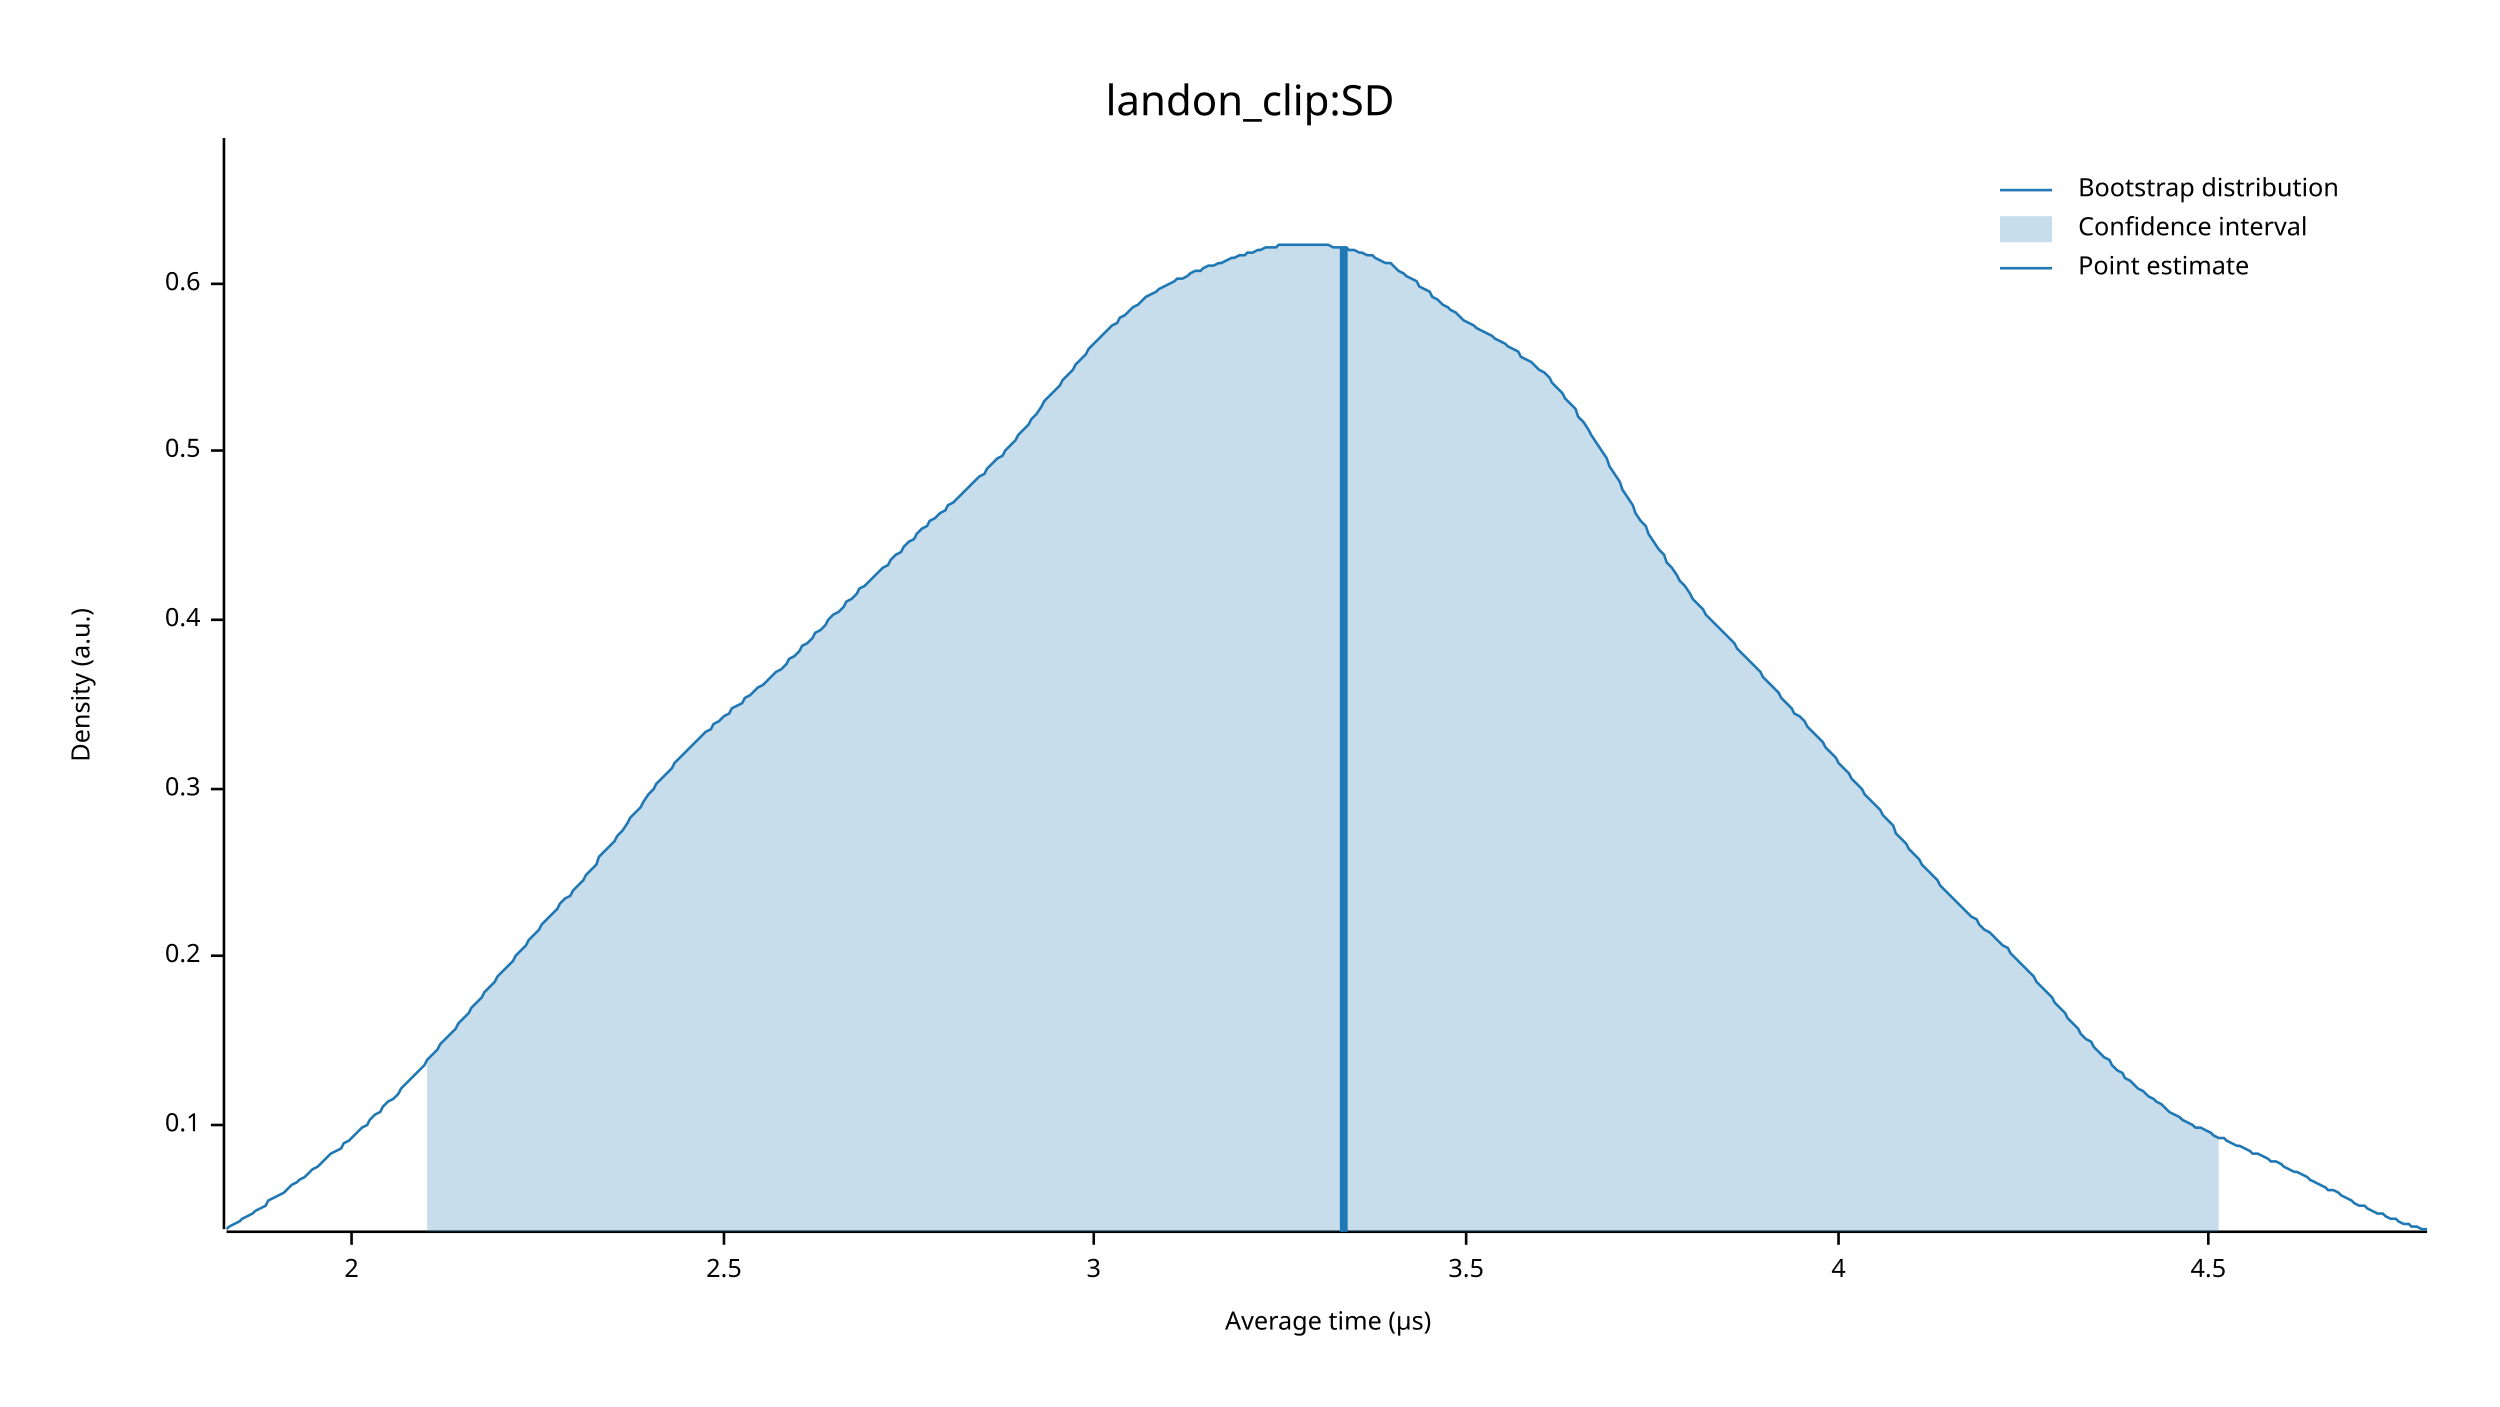
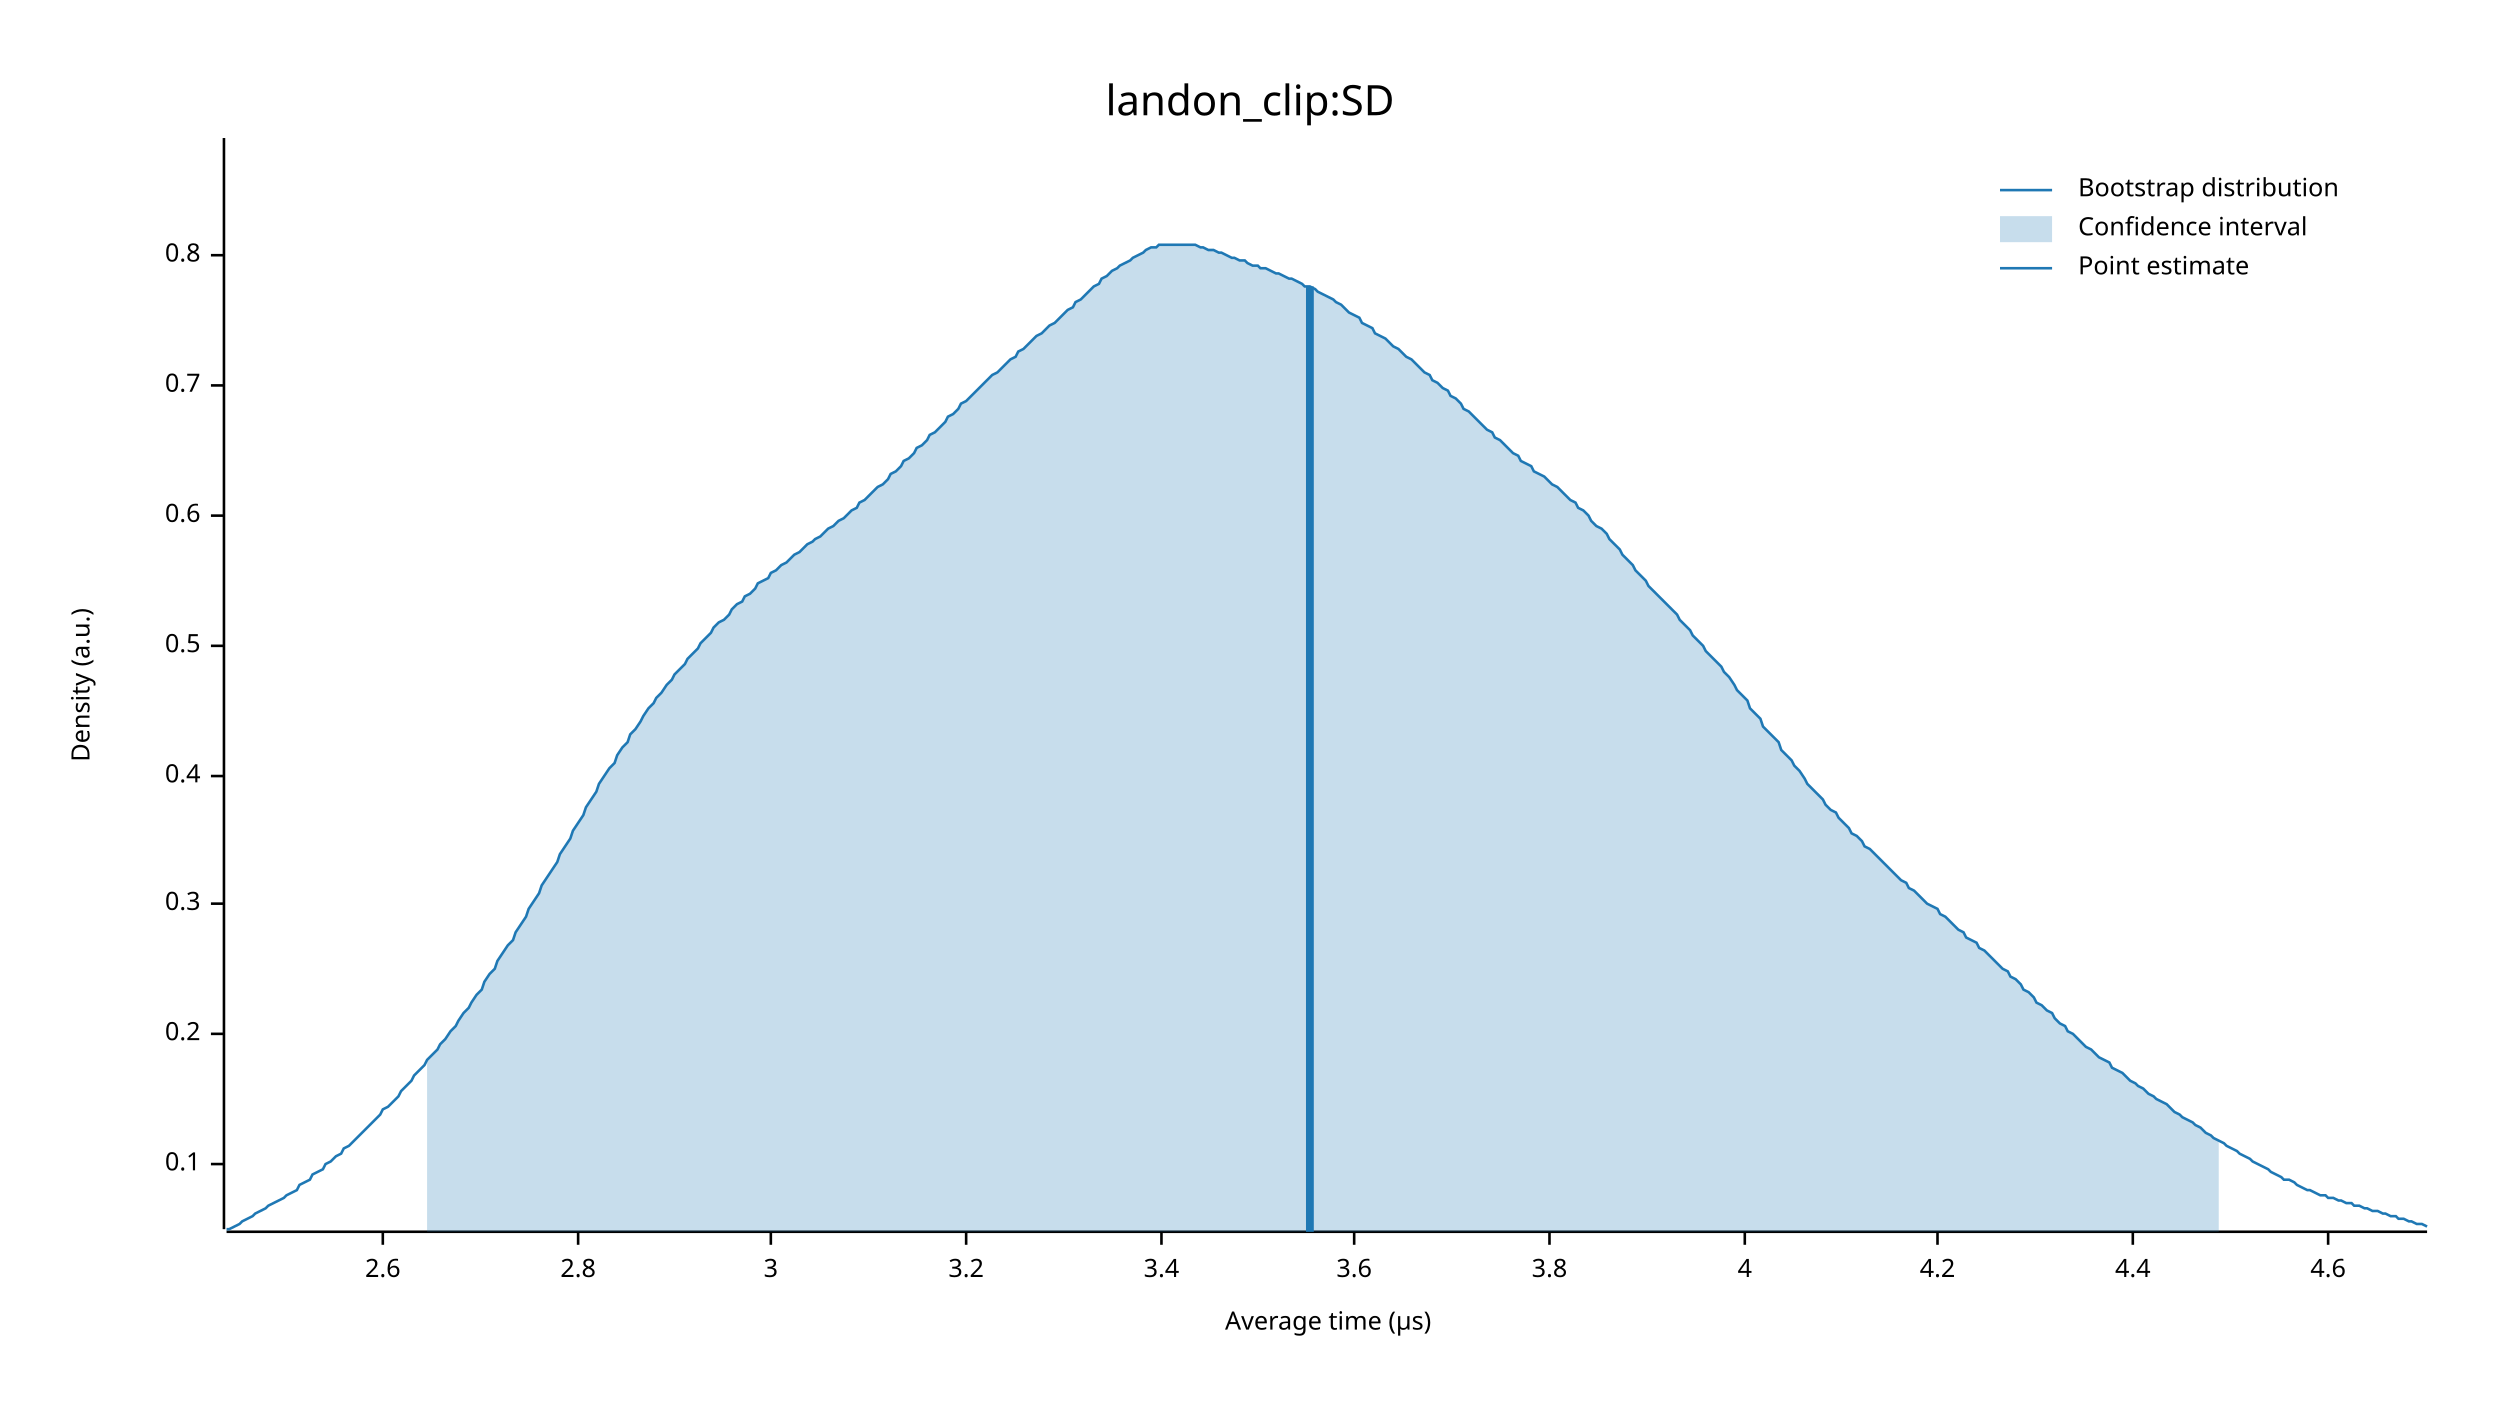
<svg xmlns="http://www.w3.org/2000/svg" width="960" height="540" viewBox="0 0 960 540">
  <text x="480" y="32" dy="0.76em" text-anchor="middle" font-family="sans-serif" font-size="16.129" opacity="1" fill="#000000">
landon_clip:SD
</text>
  <text x="27" y="263" dy="0.76em" text-anchor="middle" font-family="sans-serif" font-size="9.677" opacity="1" fill="#000000" transform="rotate(270, 27, 263)">
Density (a.u.)
</text>
  <text x="510" y="513" dy="-0.5ex" text-anchor="middle" font-family="sans-serif" font-size="9.677" opacity="1" fill="#000000">
Average time (µs)
</text>
  <polyline fill="none" opacity="1" stroke="#000000" stroke-width="1" points="86,53 86,472 " />
-   <text x="77" y="432" dy="0.5ex" text-anchor="end" font-family="sans-serif" font-size="9.677" opacity="1" fill="#000000">
+   <text x="77" y="447" dy="0.5ex" text-anchor="end" font-family="sans-serif" font-size="9.677" opacity="1" fill="#000000">
0.1
</text>
-   <polyline fill="none" opacity="1" stroke="#000000" stroke-width="1" points="81,432 86,432 " />
-   <text x="77" y="367" dy="0.5ex" text-anchor="end" font-family="sans-serif" font-size="9.677" opacity="1" fill="#000000">
+   <polyline fill="none" opacity="1" stroke="#000000" stroke-width="1" points="81,447 86,447 " />
+   <text x="77" y="397" dy="0.5ex" text-anchor="end" font-family="sans-serif" font-size="9.677" opacity="1" fill="#000000">
0.2
</text>
-   <polyline fill="none" opacity="1" stroke="#000000" stroke-width="1" points="81,367 86,367 " />
-   <text x="77" y="303" dy="0.5ex" text-anchor="end" font-family="sans-serif" font-size="9.677" opacity="1" fill="#000000">
+   <polyline fill="none" opacity="1" stroke="#000000" stroke-width="1" points="81,397 86,397 " />
+   <text x="77" y="347" dy="0.5ex" text-anchor="end" font-family="sans-serif" font-size="9.677" opacity="1" fill="#000000">
0.3
</text>
-   <polyline fill="none" opacity="1" stroke="#000000" stroke-width="1" points="81,303 86,303 " />
-   <text x="77" y="238" dy="0.5ex" text-anchor="end" font-family="sans-serif" font-size="9.677" opacity="1" fill="#000000">
+   <polyline fill="none" opacity="1" stroke="#000000" stroke-width="1" points="81,347 86,347 " />
+   <text x="77" y="298" dy="0.5ex" text-anchor="end" font-family="sans-serif" font-size="9.677" opacity="1" fill="#000000">
0.4
</text>
-   <polyline fill="none" opacity="1" stroke="#000000" stroke-width="1" points="81,238 86,238 " />
-   <text x="77" y="173" dy="0.5ex" text-anchor="end" font-family="sans-serif" font-size="9.677" opacity="1" fill="#000000">
+   <polyline fill="none" opacity="1" stroke="#000000" stroke-width="1" points="81,298 86,298 " />
+   <text x="77" y="248" dy="0.5ex" text-anchor="end" font-family="sans-serif" font-size="9.677" opacity="1" fill="#000000">
0.5
</text>
-   <polyline fill="none" opacity="1" stroke="#000000" stroke-width="1" points="81,173 86,173 " />
-   <text x="77" y="109" dy="0.5ex" text-anchor="end" font-family="sans-serif" font-size="9.677" opacity="1" fill="#000000">
+   <polyline fill="none" opacity="1" stroke="#000000" stroke-width="1" points="81,248 86,248 " />
+   <text x="77" y="198" dy="0.5ex" text-anchor="end" font-family="sans-serif" font-size="9.677" opacity="1" fill="#000000">
0.6
</text>
-   <polyline fill="none" opacity="1" stroke="#000000" stroke-width="1" points="81,109 86,109 " />
+   <polyline fill="none" opacity="1" stroke="#000000" stroke-width="1" points="81,198 86,198 " />
+   <text x="77" y="148" dy="0.5ex" text-anchor="end" font-family="sans-serif" font-size="9.677" opacity="1" fill="#000000">
+ 0.7
+ </text>
+   <polyline fill="none" opacity="1" stroke="#000000" stroke-width="1" points="81,148 86,148 " />
+   <text x="77" y="98" dy="0.5ex" text-anchor="end" font-family="sans-serif" font-size="9.677" opacity="1" fill="#000000">
+ 0.8
+ </text>
+   <polyline fill="none" opacity="1" stroke="#000000" stroke-width="1" points="81,98 86,98 " />
  <polyline fill="none" opacity="1" stroke="#000000" stroke-width="1" points="87,473 932,473 " />
-   <text x="135" y="483" dy="0.76em" text-anchor="middle" font-family="sans-serif" font-size="9.677" opacity="1" fill="#000000">
- 2
+   <text x="147" y="483" dy="0.76em" text-anchor="middle" font-family="sans-serif" font-size="9.677" opacity="1" fill="#000000">
+ 2.6
</text>
-   <polyline fill="none" opacity="1" stroke="#000000" stroke-width="1" points="135,473 135,478 " />
-   <text x="278" y="483" dy="0.76em" text-anchor="middle" font-family="sans-serif" font-size="9.677" opacity="1" fill="#000000">
- 2.5
+   <polyline fill="none" opacity="1" stroke="#000000" stroke-width="1" points="147,473 147,478 " />
+   <text x="222" y="483" dy="0.76em" text-anchor="middle" font-family="sans-serif" font-size="9.677" opacity="1" fill="#000000">
+ 2.8
</text>
-   <polyline fill="none" opacity="1" stroke="#000000" stroke-width="1" points="278,473 278,478 " />
-   <text x="420" y="483" dy="0.76em" text-anchor="middle" font-family="sans-serif" font-size="9.677" opacity="1" fill="#000000">
+   <polyline fill="none" opacity="1" stroke="#000000" stroke-width="1" points="222,473 222,478 " />
+   <text x="296" y="483" dy="0.76em" text-anchor="middle" font-family="sans-serif" font-size="9.677" opacity="1" fill="#000000">
3
</text>
-   <polyline fill="none" opacity="1" stroke="#000000" stroke-width="1" points="420,473 420,478 " />
-   <text x="563" y="483" dy="0.76em" text-anchor="middle" font-family="sans-serif" font-size="9.677" opacity="1" fill="#000000">
- 3.5
+   <polyline fill="none" opacity="1" stroke="#000000" stroke-width="1" points="296,473 296,478 " />
+   <text x="371" y="483" dy="0.76em" text-anchor="middle" font-family="sans-serif" font-size="9.677" opacity="1" fill="#000000">
+ 3.2
</text>
-   <polyline fill="none" opacity="1" stroke="#000000" stroke-width="1" points="563,473 563,478 " />
-   <text x="706" y="483" dy="0.76em" text-anchor="middle" font-family="sans-serif" font-size="9.677" opacity="1" fill="#000000">
+   <polyline fill="none" opacity="1" stroke="#000000" stroke-width="1" points="371,473 371,478 " />
+   <text x="446" y="483" dy="0.76em" text-anchor="middle" font-family="sans-serif" font-size="9.677" opacity="1" fill="#000000">
+ 3.4
+ </text>
+   <polyline fill="none" opacity="1" stroke="#000000" stroke-width="1" points="446,473 446,478 " />
+   <text x="520" y="483" dy="0.76em" text-anchor="middle" font-family="sans-serif" font-size="9.677" opacity="1" fill="#000000">
+ 3.6
+ </text>
+   <polyline fill="none" opacity="1" stroke="#000000" stroke-width="1" points="520,473 520,478 " />
+   <text x="595" y="483" dy="0.76em" text-anchor="middle" font-family="sans-serif" font-size="9.677" opacity="1" fill="#000000">
+ 3.8
+ </text>
+   <polyline fill="none" opacity="1" stroke="#000000" stroke-width="1" points="595,473 595,478 " />
+   <text x="670" y="483" dy="0.76em" text-anchor="middle" font-family="sans-serif" font-size="9.677" opacity="1" fill="#000000">
4
</text>
-   <polyline fill="none" opacity="1" stroke="#000000" stroke-width="1" points="706,473 706,478 " />
-   <text x="848" y="483" dy="0.76em" text-anchor="middle" font-family="sans-serif" font-size="9.677" opacity="1" fill="#000000">
- 4.5
+   <polyline fill="none" opacity="1" stroke="#000000" stroke-width="1" points="670,473 670,478 " />
+   <text x="744" y="483" dy="0.76em" text-anchor="middle" font-family="sans-serif" font-size="9.677" opacity="1" fill="#000000">
+ 4.2
</text>
-   <polyline fill="none" opacity="1" stroke="#000000" stroke-width="1" points="848,473 848,478 " />
-   <polyline fill="none" opacity="1" stroke="#1F78B4" stroke-width="1" points="87,472 88,471 90,470 92,469 93,468 95,467 97,466 98,465 100,464 102,463 103,461 105,460 107,459 109,458 110,457 112,455 114,454 115,453 117,452 119,450 120,449 122,448 124,446 125,445 127,443 129,442 131,441 132,439 134,438 136,436 137,435 139,433 141,432 142,430 144,428 146,427 147,425 149,423 151,422 153,420 154,418 156,416 158,414 159,413 161,411 163,409 164,407 166,405 168,403 169,401 171,399 173,397 175,395 176,393 178,391 180,389 181,387 183,385 185,383 186,381 188,379 190,377 191,375 193,373 195,371 197,369 198,367 200,365 202,363 203,361 205,359 207,357 208,355 210,353 212,351 214,349 215,347 217,345 219,344 220,342 222,340 224,338 225,336 227,334 229,332 230,329 232,327 234,325 236,323 237,321 239,319 241,316 242,314 244,312 246,310 247,308 249,305 251,303 252,301 254,299 256,297 258,295 259,293 261,291 263,289 264,288 266,286 268,284 269,283 271,281 273,280 274,278 276,277 278,275 280,274 281,272 283,271 285,270 286,268 288,267 290,265 291,264 293,263 295,261 296,260 298,258 300,257 302,255 303,253 305,252 307,250 308,248 310,247 312,245 313,243 315,242 317,240 318,238 320,236 322,235 324,233 325,231 327,230 329,228 330,226 332,225 334,223 335,222 337,220 339,218 341,217 342,215 344,213 346,212 347,210 349,208 351,207 352,205 354,203 356,202 357,200 359,199 361,197 363,196 364,194 366,193 368,191 369,190 371,188 373,186 374,185 376,183 378,182 379,180 381,178 383,176 385,175 386,173 388,171 390,169 391,167 393,165 395,163 396,161 398,159 400,156 401,154 403,152 405,150 407,148 408,146 410,144 412,142 413,140 415,138 417,136 418,134 420,132 422,130 423,129 425,127 427,125 429,124 430,122 432,121 434,119 435,118 437,117 439,115 440,114 442,113 444,112 445,111 447,110 449,109 451,108 452,107 454,107 456,106 457,105 459,104 461,104 462,103 464,102 466,102 468,101 469,101 471,100 473,99 474,99 476,98 478,98 479,97 481,97 483,96 484,96 486,95 488,95 490,95 491,94 493,94 495,94 496,94 498,94 500,94 501,94 503,94 505,94 506,94 508,94 510,94 512,95 513,95 515,95 517,95 518,96 520,96 522,97 523,97 525,98 527,98 528,99 530,100 532,101 534,101 535,102 537,104 539,105 540,106 542,107 544,108 545,110 547,111 549,112 550,114 552,115 554,117 556,118 557,119 559,120 561,122 562,123 564,124 566,125 567,126 569,127 571,128 573,129 574,130 576,131 578,132 579,133 581,134 583,135 584,137 586,138 588,139 589,140 591,142 593,143 595,145 596,147 598,149 600,151 601,153 603,155 605,157 606,160 608,162 610,165 611,167 613,170 615,173 617,176 618,179 620,182 622,185 623,188 625,191 627,194 628,197 630,200 632,202 633,205 635,208 637,211 639,213 640,216 642,218 644,221 645,223 647,225 649,228 650,230 652,232 654,234 655,236 657,238 659,240 661,242 662,243 664,245 666,247 667,249 669,251 671,253 672,254 674,256 676,258 677,260 679,262 681,264 683,266 684,268 686,270 688,272 689,274 691,275 693,277 694,279 696,281 698,283 700,285 701,287 703,289 705,291 706,293 708,295 710,297 711,299 713,301 715,303 716,305 718,307 720,309 722,311 723,313 725,315 727,317 728,320 730,322 732,324 733,326 735,328 737,330 738,332 740,334 742,336 744,338 745,340 747,342 749,344 750,345 752,347 754,349 755,350 757,352 759,353 760,355 762,357 764,358 766,360 767,361 769,363 771,364 772,366 774,368 776,370 777,371 779,373 781,375 782,377 784,379 786,381 788,383 789,385 791,387 793,389 794,391 796,393 798,395 799,397 801,399 803,400 804,402 806,404 808,406 810,407 811,409 813,411 815,412 816,414 818,415 820,417 821,418 823,419 825,421 827,422 828,423 830,424 832,426 833,427 835,428 837,429 838,430 840,431 842,432 843,433 845,433 847,434 849,435 850,436 852,437 854,437 855,438 857,439 859,440 860,440 862,441 864,442 865,443 867,443 869,444 871,445 872,446 874,446 876,447 877,448 879,449 881,450 882,450 884,451 886,452 887,453 889,454 891,455 893,456 894,457 896,457 898,458 899,459 901,460 903,461 904,462 906,463 908,463 909,464 911,465 913,466 915,466 916,467 918,468 920,468 921,469 923,470 925,470 926,471 928,471 930,472 932,472 " />
-   <polygon opacity="0.25" fill="#1F78B4" points="164,407 166,405 168,403 169,401 171,399 173,397 175,395 176,393 178,391 180,389 181,387 183,385 185,383 186,381 188,379 190,377 191,375 193,373 195,371 197,369 198,367 200,365 202,363 203,361 205,359 207,357 208,355 210,353 212,351 214,349 215,347 217,345 219,344 220,342 222,340 224,338 225,336 227,334 229,332 230,329 232,327 234,325 236,323 237,321 239,319 241,316 242,314 244,312 246,310 247,308 249,305 251,303 252,301 254,299 256,297 258,295 259,293 261,291 263,289 264,288 266,286 268,284 269,283 271,281 273,280 274,278 276,277 278,275 280,274 281,272 283,271 285,270 286,268 288,267 290,265 291,264 293,263 295,261 296,260 298,258 300,257 302,255 303,253 305,252 307,250 308,248 310,247 312,245 313,243 315,242 317,240 318,238 320,236 322,235 324,233 325,231 327,230 329,228 330,226 332,225 334,223 335,222 337,220 339,218 341,217 342,215 344,213 346,212 347,210 349,208 351,207 352,205 354,203 356,202 357,200 359,199 361,197 363,196 364,194 366,193 368,191 369,190 371,188 373,186 374,185 376,183 378,182 379,180 381,178 383,176 385,175 386,173 388,171 390,169 391,167 393,165 395,163 396,161 398,159 400,156 401,154 403,152 405,150 407,148 408,146 410,144 412,142 413,140 415,138 417,136 418,134 420,132 422,130 423,129 425,127 427,125 429,124 430,122 432,121 434,119 435,118 437,117 439,115 440,114 442,113 444,112 445,111 447,110 449,109 451,108 452,107 454,107 456,106 457,105 459,104 461,104 462,103 464,102 466,102 468,101 469,101 471,100 473,99 474,99 476,98 478,98 479,97 481,97 483,96 484,96 486,95 488,95 490,95 491,94 493,94 495,94 496,94 498,94 500,94 501,94 503,94 505,94 506,94 508,94 510,94 512,95 513,95 515,95 517,95 518,96 520,96 522,97 523,97 525,98 527,98 528,99 530,100 532,101 534,101 535,102 537,104 539,105 540,106 542,107 544,108 545,110 547,111 549,112 550,114 552,115 554,117 556,118 557,119 559,120 561,122 562,123 564,124 566,125 567,126 569,127 571,128 573,129 574,130 576,131 578,132 579,133 581,134 583,135 584,137 586,138 588,139 589,140 591,142 593,143 595,145 596,147 598,149 600,151 601,153 603,155 605,157 606,160 608,162 610,165 611,167 613,170 615,173 617,176 618,179 620,182 622,185 623,188 625,191 627,194 628,197 630,200 632,202 633,205 635,208 637,211 639,213 640,216 642,218 644,221 645,223 647,225 649,228 650,230 652,232 654,234 655,236 657,238 659,240 661,242 662,243 664,245 666,247 667,249 669,251 671,253 672,254 674,256 676,258 677,260 679,262 681,264 683,266 684,268 686,270 688,272 689,274 691,275 693,277 694,279 696,281 698,283 700,285 701,287 703,289 705,291 706,293 708,295 710,297 711,299 713,301 715,303 716,305 718,307 720,309 722,311 723,313 725,315 727,317 728,320 730,322 732,324 733,326 735,328 737,330 738,332 740,334 742,336 744,338 745,340 747,342 749,344 750,345 752,347 754,349 755,350 757,352 759,353 760,355 762,357 764,358 766,360 767,361 769,363 771,364 772,366 774,368 776,370 777,371 779,373 781,375 782,377 784,379 786,381 788,383 789,385 791,387 793,389 794,391 796,393 798,395 799,397 801,399 803,400 804,402 806,404 808,406 810,407 811,409 813,411 815,412 816,414 818,415 820,417 821,418 823,419 825,421 827,422 828,423 830,424 832,426 833,427 835,428 837,429 838,430 840,431 842,432 843,433 845,433 847,434 849,435 850,436 852,437 852,473 164,473 " />
-   <polyline fill="none" opacity="1" stroke="#1F78B4" stroke-width="3" points="516,473 516,95 " />
+   <polyline fill="none" opacity="1" stroke="#000000" stroke-width="1" points="744,473 744,478 " />
+   <text x="819" y="483" dy="0.76em" text-anchor="middle" font-family="sans-serif" font-size="9.677" opacity="1" fill="#000000">
+ 4.4
+ </text>
+   <polyline fill="none" opacity="1" stroke="#000000" stroke-width="1" points="819,473 819,478 " />
+   <text x="894" y="483" dy="0.76em" text-anchor="middle" font-family="sans-serif" font-size="9.677" opacity="1" fill="#000000">
+ 4.6
+ </text>
+   <polyline fill="none" opacity="1" stroke="#000000" stroke-width="1" points="894,473 894,478 " />
+   <polyline fill="none" opacity="1" stroke="#1F78B4" stroke-width="1" points="87,472 88,472 90,471 92,470 93,469 95,468 97,467 98,466 100,465 102,464 103,463 105,462 107,461 109,460 110,459 112,458 114,457 115,455 117,454 119,453 120,451 122,450 124,449 125,447 127,446 129,444 131,443 132,441 134,440 136,438 137,437 139,435 141,433 142,432 144,430 146,428 147,426 149,425 151,423 153,421 154,419 156,417 158,415 159,413 161,411 163,409 164,407 166,405 168,403 169,401 171,399 173,396 175,394 176,392 178,389 180,387 181,385 183,382 185,380 186,377 188,374 190,372 191,369 193,366 195,363 197,361 198,358 200,355 202,352 203,349 205,346 207,343 208,340 210,337 212,334 214,331 215,328 217,325 219,322 220,319 222,316 224,313 225,310 227,307 229,304 230,301 232,298 234,295 236,293 237,290 239,287 241,285 242,282 244,280 246,277 247,275 249,272 251,270 252,268 254,266 256,263 258,261 259,259 261,257 263,255 264,253 266,251 268,249 269,247 271,245 273,243 274,241 276,239 278,238 280,236 281,234 283,232 285,231 286,229 288,228 290,226 291,224 293,223 295,222 296,220 298,219 300,217 302,216 303,215 305,213 307,212 308,211 310,209 312,208 313,207 315,206 317,204 318,203 320,202 322,200 324,199 325,198 327,196 329,195 330,193 332,192 334,190 335,189 337,187 339,186 341,184 342,182 344,181 346,179 347,177 349,176 351,174 352,172 354,171 356,169 357,167 359,166 361,164 363,162 364,160 366,159 368,157 369,155 371,154 373,152 374,151 376,149 378,147 379,146 381,144 383,143 385,141 386,140 388,138 390,137 391,135 393,134 395,132 396,131 398,129 400,128 401,127 403,125 405,124 407,122 408,121 410,119 412,118 413,116 415,115 417,113 418,112 420,110 422,109 423,107 425,106 427,104 429,103 430,102 432,101 434,100 435,99 437,98 439,97 440,96 442,95 444,95 445,94 447,94 449,94 451,94 452,94 454,94 456,94 457,94 459,94 461,95 462,95 464,96 466,96 468,97 469,97 471,98 473,99 474,99 476,100 478,100 479,101 481,102 483,102 484,103 486,103 488,104 490,105 491,105 493,106 495,107 496,107 498,108 500,109 501,110 503,110 505,111 506,112 508,113 510,114 512,115 513,116 515,117 517,119 518,120 520,121 522,122 523,124 525,125 527,126 528,128 530,129 532,130 534,132 535,133 537,134 539,136 540,137 542,138 544,140 545,141 547,143 549,144 550,146 552,147 554,149 556,150 557,152 559,153 561,155 562,157 564,158 566,160 567,161 569,163 571,165 573,166 574,168 576,169 578,171 579,172 581,174 583,175 584,177 586,178 588,179 589,181 591,182 593,183 595,185 596,186 598,187 600,189 601,190 603,192 605,193 606,195 608,196 610,198 611,200 613,202 615,203 617,205 618,207 620,209 622,211 623,213 625,215 627,217 628,219 630,221 632,223 633,225 635,227 637,229 639,231 640,232 642,234 644,236 645,238 647,240 649,242 650,244 652,246 654,248 655,250 657,252 659,254 661,256 662,258 664,260 666,263 667,265 669,267 671,269 672,272 674,274 676,276 677,279 679,281 681,283 683,285 684,288 686,290 688,292 689,294 691,296 693,299 694,301 696,303 698,305 700,307 701,309 703,311 705,312 706,314 708,316 710,318 711,320 713,321 715,323 716,325 718,326 720,328 722,330 723,331 725,333 727,335 728,336 730,338 732,339 733,341 735,342 737,344 738,345 740,347 742,348 744,349 745,351 747,352 749,354 750,355 752,357 754,358 755,360 757,361 759,362 760,364 762,365 764,367 766,369 767,370 769,372 771,373 772,375 774,376 776,378 777,380 779,381 781,383 782,385 784,386 786,388 788,389 789,391 791,393 793,394 794,396 796,397 798,399 799,400 801,402 803,403 804,404 806,406 808,407 810,408 811,410 813,411 815,412 816,413 818,415 820,416 821,417 823,418 825,420 827,421 828,422 830,423 832,424 833,425 835,427 837,428 838,429 840,430 842,431 843,432 845,433 847,435 849,436 850,437 852,438 854,439 855,440 857,441 859,442 860,443 862,444 864,445 865,446 867,447 869,448 871,449 872,450 874,451 876,452 877,453 879,453 881,454 882,455 884,456 886,457 887,457 889,458 891,459 893,459 894,460 896,460 898,461 899,461 901,462 903,462 904,463 906,463 908,464 909,464 911,465 913,465 915,466 916,466 918,467 920,467 921,468 923,468 925,469 926,469 928,470 930,470 932,471 " />
+   <polygon opacity="0.25" fill="#1F78B4" points="164,407 166,405 168,403 169,401 171,399 173,396 175,394 176,392 178,389 180,387 181,385 183,382 185,380 186,377 188,374 190,372 191,369 193,366 195,363 197,361 198,358 200,355 202,352 203,349 205,346 207,343 208,340 210,337 212,334 214,331 215,328 217,325 219,322 220,319 222,316 224,313 225,310 227,307 229,304 230,301 232,298 234,295 236,293 237,290 239,287 241,285 242,282 244,280 246,277 247,275 249,272 251,270 252,268 254,266 256,263 258,261 259,259 261,257 263,255 264,253 266,251 268,249 269,247 271,245 273,243 274,241 276,239 278,238 280,236 281,234 283,232 285,231 286,229 288,228 290,226 291,224 293,223 295,222 296,220 298,219 300,217 302,216 303,215 305,213 307,212 308,211 310,209 312,208 313,207 315,206 317,204 318,203 320,202 322,200 324,199 325,198 327,196 329,195 330,193 332,192 334,190 335,189 337,187 339,186 341,184 342,182 344,181 346,179 347,177 349,176 351,174 352,172 354,171 356,169 357,167 359,166 361,164 363,162 364,160 366,159 368,157 369,155 371,154 373,152 374,151 376,149 378,147 379,146 381,144 383,143 385,141 386,140 388,138 390,137 391,135 393,134 395,132 396,131 398,129 400,128 401,127 403,125 405,124 407,122 408,121 410,119 412,118 413,116 415,115 417,113 418,112 420,110 422,109 423,107 425,106 427,104 429,103 430,102 432,101 434,100 435,99 437,98 439,97 440,96 442,95 444,95 445,94 447,94 449,94 451,94 452,94 454,94 456,94 457,94 459,94 461,95 462,95 464,96 466,96 468,97 469,97 471,98 473,99 474,99 476,100 478,100 479,101 481,102 483,102 484,103 486,103 488,104 490,105 491,105 493,106 495,107 496,107 498,108 500,109 501,110 503,110 505,111 506,112 508,113 510,114 512,115 513,116 515,117 517,119 518,120 520,121 522,122 523,124 525,125 527,126 528,128 530,129 532,130 534,132 535,133 537,134 539,136 540,137 542,138 544,140 545,141 547,143 549,144 550,146 552,147 554,149 556,150 557,152 559,153 561,155 562,157 564,158 566,160 567,161 569,163 571,165 573,166 574,168 576,169 578,171 579,172 581,174 583,175 584,177 586,178 588,179 589,181 591,182 593,183 595,185 596,186 598,187 600,189 601,190 603,192 605,193 606,195 608,196 610,198 611,200 613,202 615,203 617,205 618,207 620,209 622,211 623,213 625,215 627,217 628,219 630,221 632,223 633,225 635,227 637,229 639,231 640,232 642,234 644,236 645,238 647,240 649,242 650,244 652,246 654,248 655,250 657,252 659,254 661,256 662,258 664,260 666,263 667,265 669,267 671,269 672,272 674,274 676,276 677,279 679,281 681,283 683,285 684,288 686,290 688,292 689,294 691,296 693,299 694,301 696,303 698,305 700,307 701,309 703,311 705,312 706,314 708,316 710,318 711,320 713,321 715,323 716,325 718,326 720,328 722,330 723,331 725,333 727,335 728,336 730,338 732,339 733,341 735,342 737,344 738,345 740,347 742,348 744,349 745,351 747,352 749,354 750,355 752,357 754,358 755,360 757,361 759,362 760,364 762,365 764,367 766,369 767,370 769,372 771,373 772,375 774,376 776,378 777,380 779,381 781,383 782,385 784,386 786,388 788,389 789,391 791,393 793,394 794,396 796,397 798,399 799,400 801,402 803,403 804,404 806,406 808,407 810,408 811,410 813,411 815,412 816,413 818,415 820,416 821,417 823,418 825,420 827,421 828,422 830,423 832,424 833,425 835,427 837,428 838,429 840,430 842,431 843,432 845,433 847,435 849,436 850,437 852,438 852,473 164,473 " />
+   <polyline fill="none" opacity="1" stroke="#1F78B4" stroke-width="3" points="503,473 503,110 " />
  <text x="798" y="68" dy="0.76em" text-anchor="start" font-family="sans-serif" font-size="9.677" opacity="1" fill="#000000">
Bootstrap distribution
</text>
  <text x="798" y="83" dy="0.76em" text-anchor="start" font-family="sans-serif" font-size="9.677" opacity="1" fill="#000000">
Confidence interval
</text>
  <text x="798" y="98" dy="0.76em" text-anchor="start" font-family="sans-serif" font-size="9.677" opacity="1" fill="#000000">
Point estimate
</text>
  <polyline fill="none" opacity="1" stroke="#1F78B4" stroke-width="1" points="768,73 788,73 " />
  <rect x="768" y="83" width="20" height="10" opacity="0.25" fill="#1F78B4" stroke="none" />
  <polyline fill="none" opacity="1" stroke="#1F78B4" stroke-width="1" points="768,103 788,103 " />
</svg>
